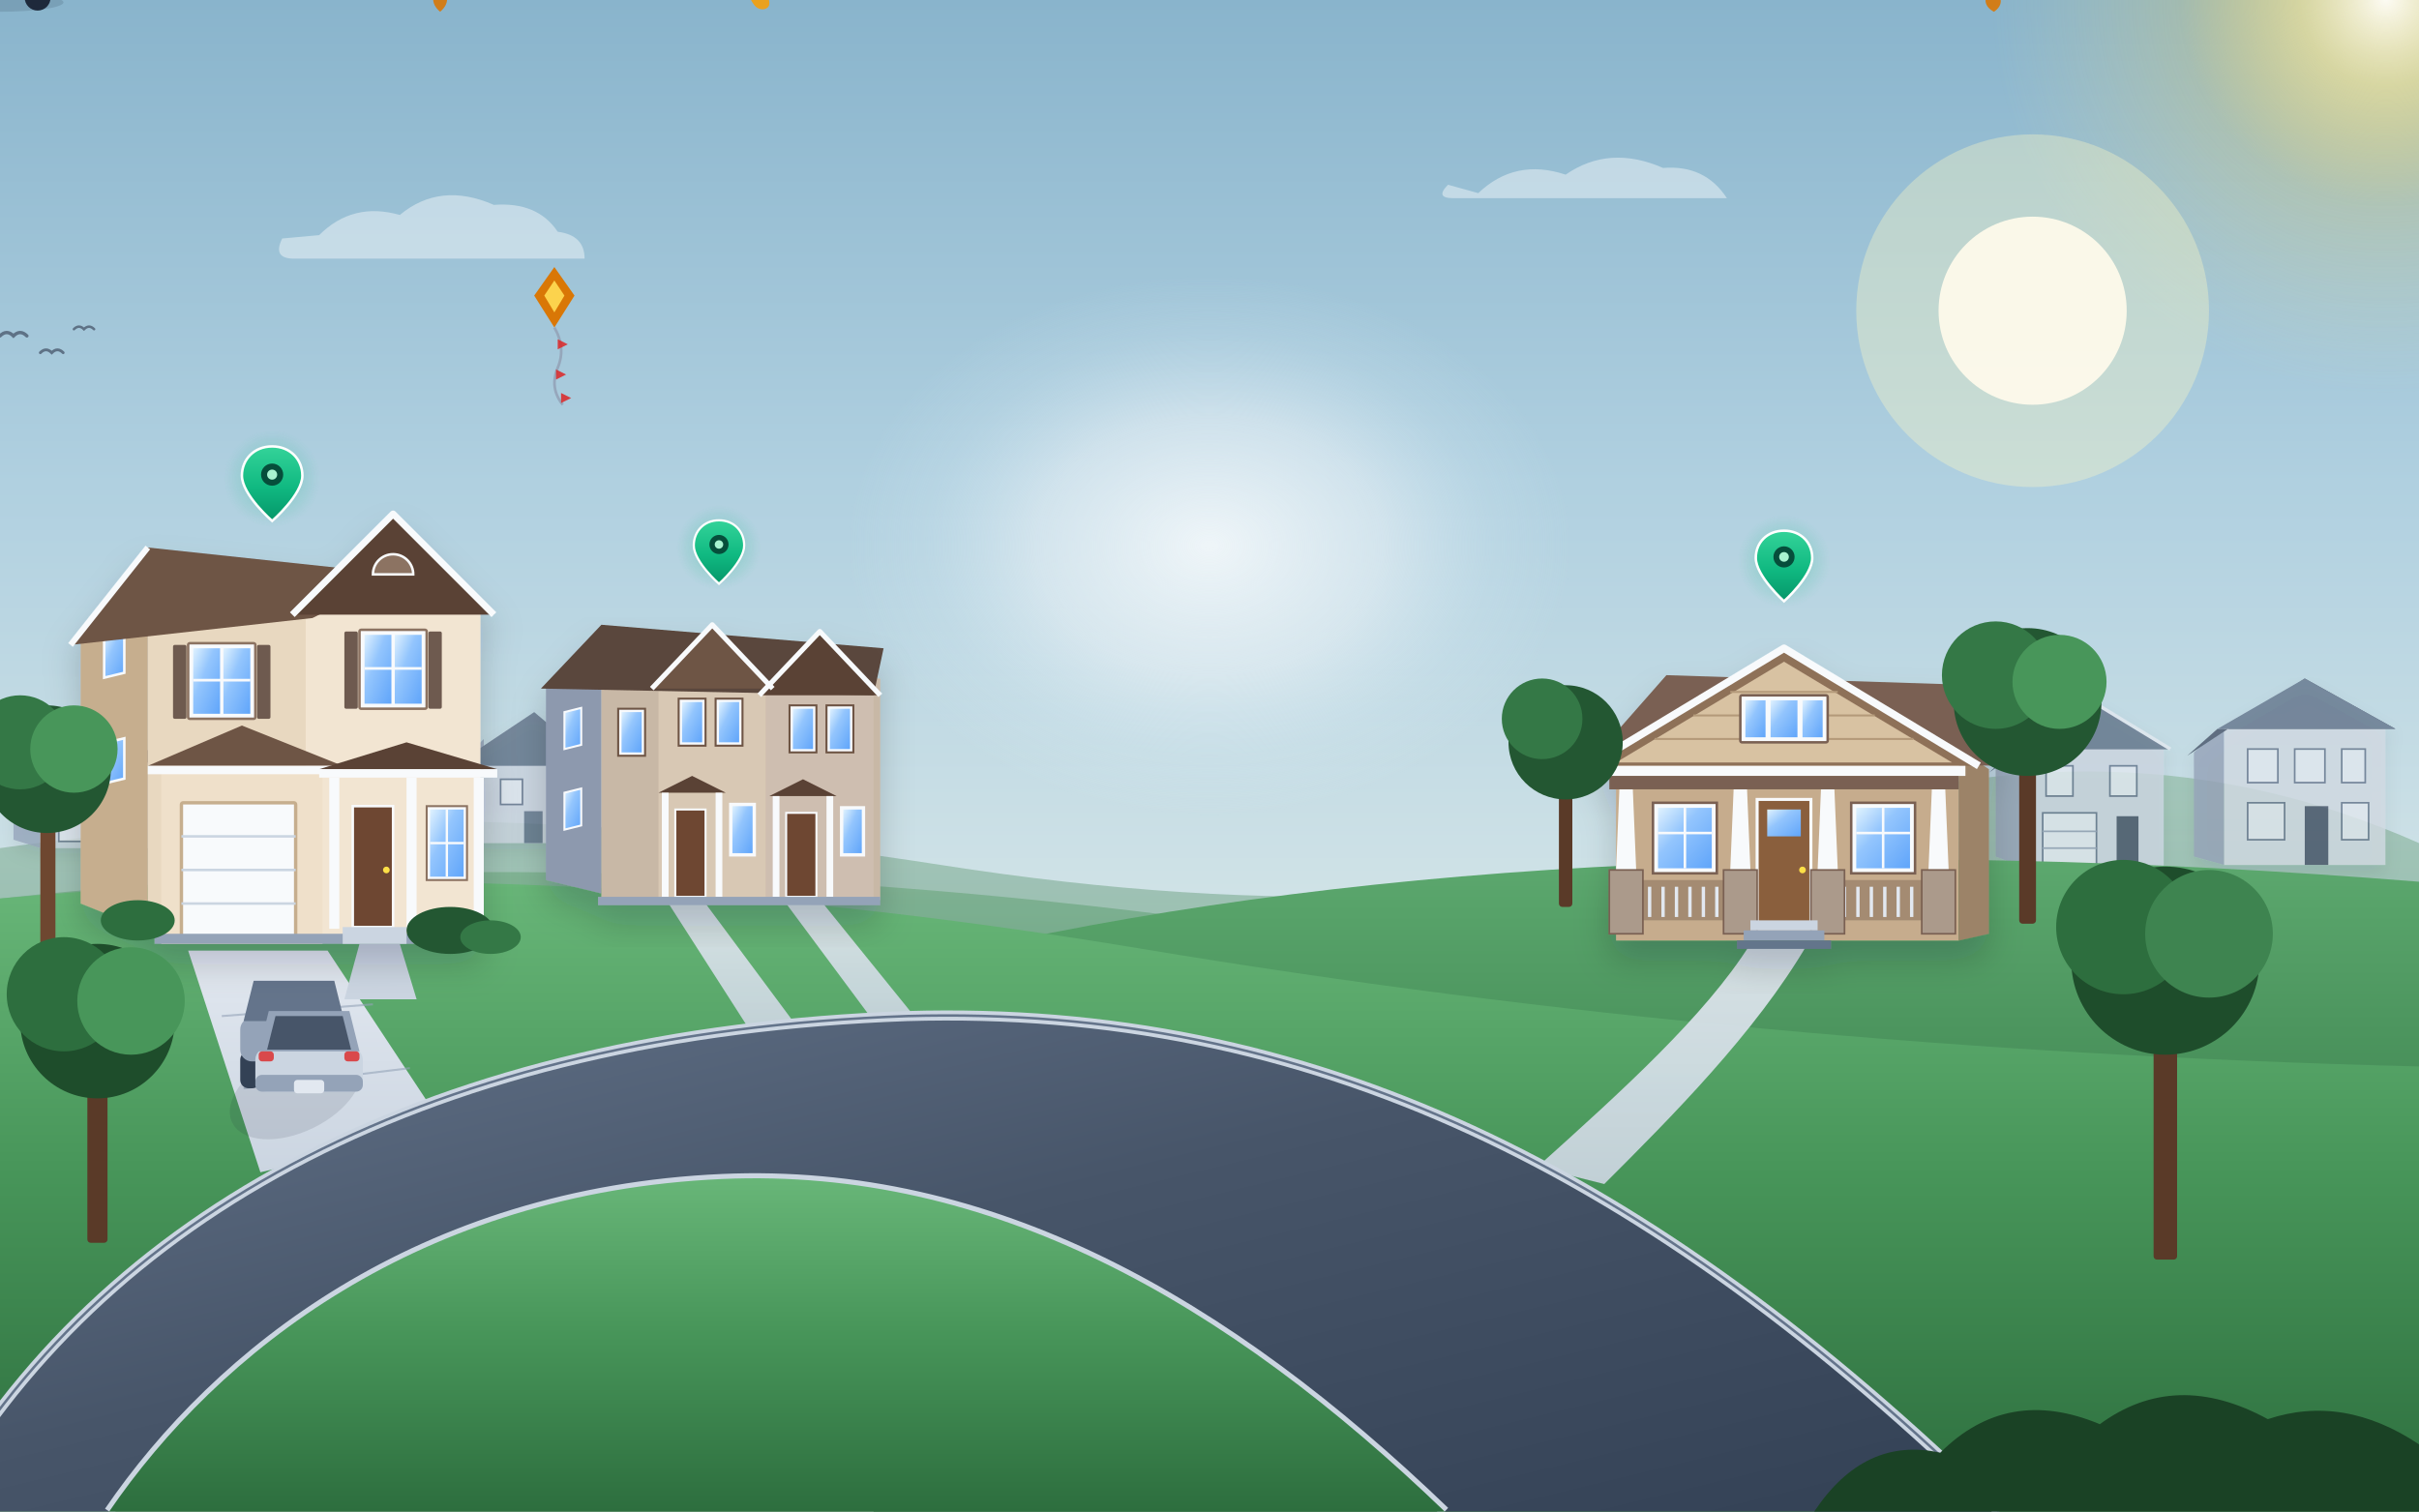
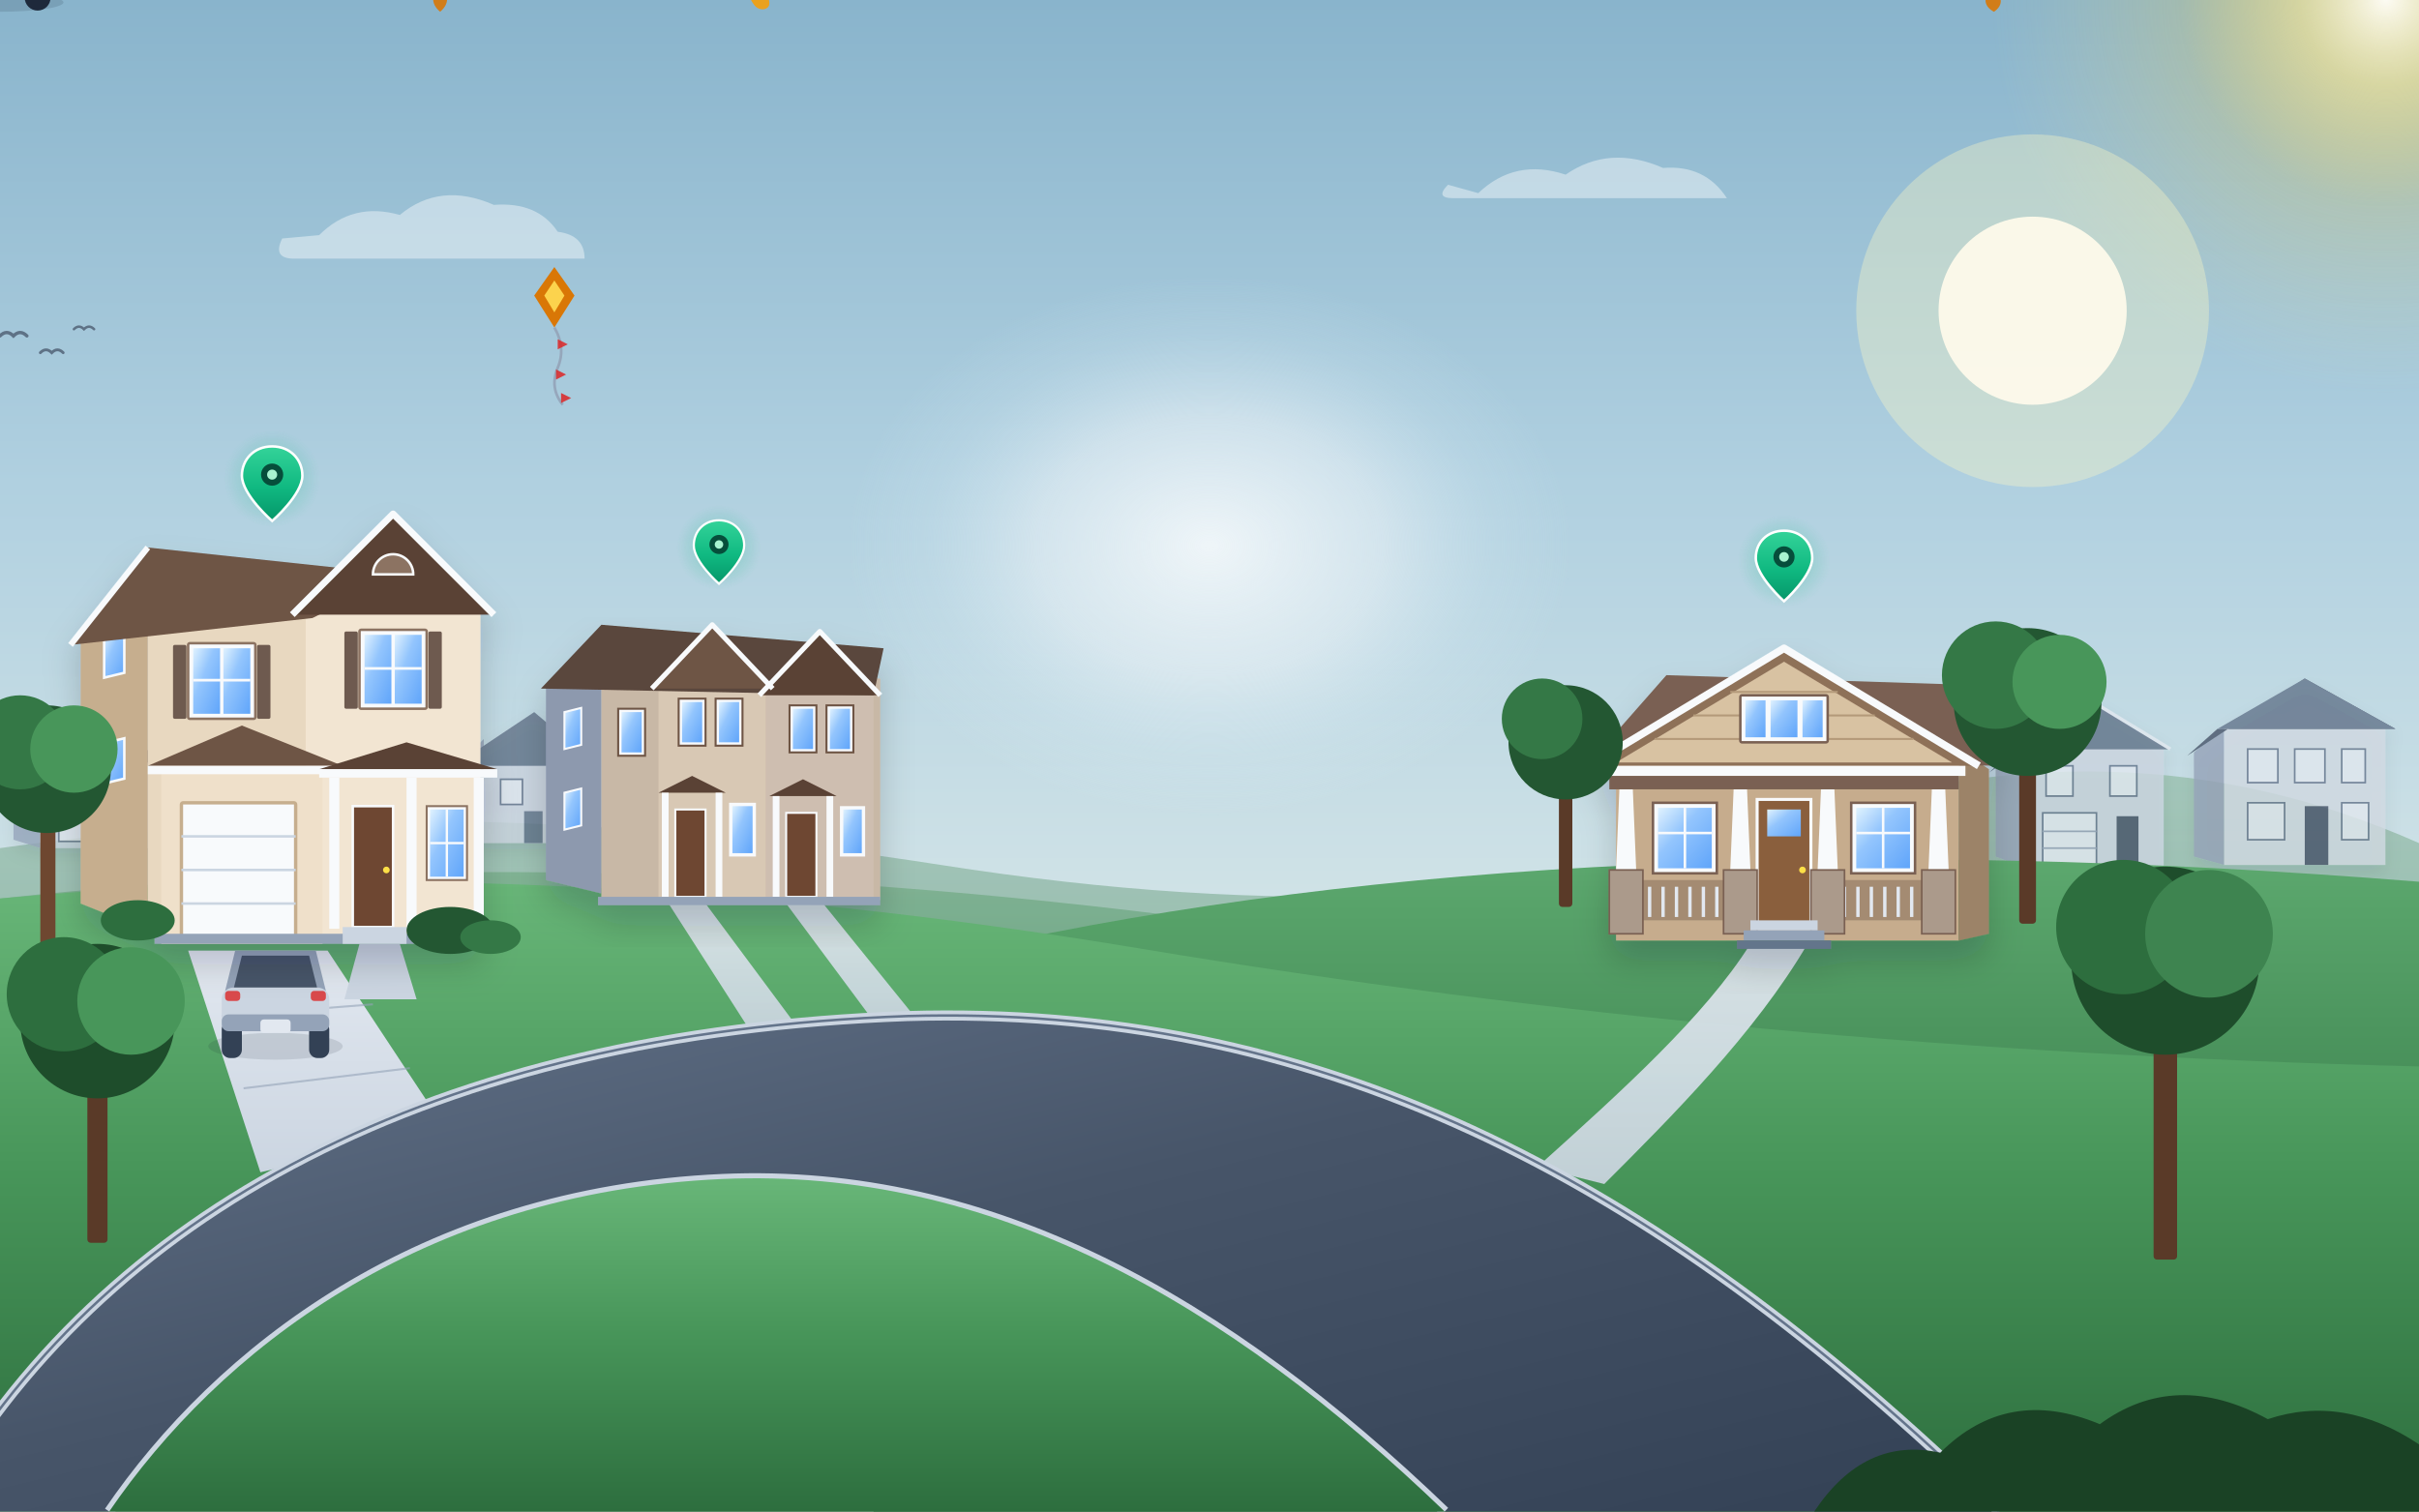
<svg xmlns="http://www.w3.org/2000/svg" id="proptallySceneSvg" viewBox="0 0 1440 900" width="100%" height="100%" preserveAspectRatio="xMidYMid slice" style="display:block;">
  <style>
    @keyframes ptCloudDrift { from { transform: translateX(-14px); } to { transform: translateX(14px); } }
    .cloud-drift-slow { animation: ptCloudDrift 46s ease-in-out infinite alternate; }

    @keyframes ptPinPulse { 0%, 100% { opacity: 1; } 50% { opacity: 0.68; } }
    .pin-anim-1 { animation: ptPinPulse 4.6s ease-in-out infinite; }
    .pin-anim-2 { animation: ptPinPulse 4.6s ease-in-out infinite 0.6s; }
    .pin-anim-3 { animation: ptPinPulse 4.6s ease-in-out infinite 1.2s; }

    /* The sun's bloom breathes very slowly; opacity only, because scaling a
       circle would move it away from its own centre. */
    @keyframes ptSunBreathe { 0%, 100% { opacity: 0.86; } 50% { opacity: 1; } }
    .sun-breathe { animation: ptSunBreathe 26s ease-in-out infinite; }

    /* A kite drifting and turning on the thermals. Origin pinned to its own centre:
       the kite sits inside a placement wrapper, so the default transform-origin
       would spin it around the viewBox corner instead. */
    @keyframes ptKite {
      0%, 100% { transform: translate(0, 0) rotate(-7deg); }
      30%      { transform: translate(16px, -12px) rotate(5deg); }
      60%      { transform: translate(-10px, -21px) rotate(-4deg); }
      80%      { transform: translate(-16px, -6px) rotate(6deg); }
    }
    .kite { animation: ptKite 27s ease-in-out infinite; transform-box: fill-box; transform-origin: 50% 50%; }

    /* Birds cross the whole sky once a minute and a half; no flapping, since at
       this size the silhouette is what reads. */
    @keyframes ptBirds { from { transform: translate(-90px, 0); } to { transform: translate(1560px, -20px); } }
    .bird-flock { animation: ptBirds 96s linear infinite; }

    /* Traffic on the road, in the near lane. Sampled from the asphalt's own outer
       kerb plus the lane offset, because eyeballed values drift off the road at the
       flanks where the curve is steepest. The 0% and 8% pair is a held pause at the
       left so pass-bys land minutes apart, not on a metronome. */
    @keyframes ptDrive {
      0%    { transform: translate(-60px, 1006px) rotate(-24deg); }
      8%    { transform: translate(-60px, 1006px) rotate(-24deg); }
      16%   { transform: translate(96px, 820px) rotate(-24deg); }
      28%   { transform: translate(252px, 729px) rotate(-20deg); }
      40%   { transform: translate(408px, 685px) rotate(-13deg); }
      52%   { transform: translate(564px, 672px) rotate(-2deg); }
      64%   { transform: translate(720px, 689px) rotate(6deg); }
      76%   { transform: translate(876px, 743px) rotate(15deg); }
      88%   { transform: translate(1032px, 837px) rotate(22deg); }
      100%  { transform: translate(1188px, 966px) rotate(26deg); }
    }
    .road-car { animation: ptDrive 50s linear infinite; }

    /* Leaves coming down. Each leaf is its own element with its own delay, so they
       arrive one at a time instead of as a single falling sheet. Origin at each
       leaf's own centre so the spin reads as tumbling. */
    @keyframes ptLeafFall {
      0%   { transform: translate(-6px, -40px) rotate(0deg); }
      25%  { transform: translate(8px, 205px) rotate(140deg); }
      50%  { transform: translate(-7px, 445px) rotate(285deg); }
      75%  { transform: translate(9px, 685px) rotate(430deg); }
      100% { transform: translate(-4px, 965px) rotate(560deg); }
    }
    .leaf { animation: ptLeafFall 58s linear infinite; transform-box: fill-box; transform-origin: 50% 50%; }

    /* CSS transforms on SVG elements default to rotating about the middle of the
       viewBox, which would slide these off their keyframes. Anchor them to the
       user-space origin so the translate values mean what they say. Safe for the
       road car because it is not inside a translated wrapper. */
    .bird-flock, .road-car { transform-box: view-box; transform-origin: 0 0; }

    @media (prefers-reduced-motion: reduce) {
      .cloud-drift-slow, .pin-anim-1, .pin-anim-2, .pin-anim-3,
      .sun-breathe, .kite, .bird-flock, .road-car, .leaf { animation: none; }
    }
  </style>
  <defs>
    <linearGradient id="skyGradient" x1="0%" y1="0%" x2="0%" y2="100%">
      <stop offset="0%" stop-color="#89B4CC" />
      <stop offset="32%" stop-color="#B0D0E0" />
      <stop offset="65%" stop-color="#D6E6E8" />
      <stop offset="100%" stop-color="#E8EFE6" />
    </linearGradient>
    <radialGradient id="sunBloom" cx="84%" cy="20%" r="38%">
      <stop offset="0%" stop-color="#FFFDF5" stop-opacity="0.98" />
      <stop offset="22%" stop-color="#FDE68A" stop-opacity="0.65" />
      <stop offset="52%" stop-color="#FCD34D" stop-opacity="0.22" />
      <stop offset="100%" stop-color="#FDE68A" stop-opacity="0" />
    </radialGradient>
    <radialGradient id="centerContrastHalo" cx="50%" cy="42%" r="32%">
      <stop offset="0%" stop-color="#FFFFFF" stop-opacity="0.78" />
      <stop offset="48%" stop-color="#F8FAFC" stop-opacity="0.45" />
      <stop offset="78%" stop-color="#E2F1F8" stop-opacity="0.15" />
      <stop offset="100%" stop-color="#E2F1F8" stop-opacity="0" />
    </radialGradient>
    <linearGradient id="distantRidgeGrad" x1="0%" y1="0%" x2="0%" y2="100%">
      <stop offset="0%" stop-color="#94BDA8" />
      <stop offset="100%" stop-color="#76A48D" />
    </linearGradient>
    <linearGradient id="midValleyGrad" x1="0%" y1="0%" x2="0%" y2="100%">
      <stop offset="0%" stop-color="#7BB08E" />
      <stop offset="100%" stop-color="#558E6B" />
    </linearGradient>
    <linearGradient id="lawnLeftGrad" x1="0%" y1="0%" x2="0%" y2="100%">
      <stop offset="0%" stop-color="#68B678" />
      <stop offset="45%" stop-color="#48965A" />
      <stop offset="100%" stop-color="#2D6E3E" />
    </linearGradient>
    <linearGradient id="lawnRightGrad" x1="0%" y1="0%" x2="0%" y2="100%">
      <stop offset="0%" stop-color="#5CA86E" />
      <stop offset="50%" stop-color="#3E8450" />
      <stop offset="100%" stop-color="#235732" />
    </linearGradient>
    <linearGradient id="asphaltGrad" x1="0%" y1="0%" x2="100%" y2="100%">
      <stop offset="0%" stop-color="#64748B" />
      <stop offset="45%" stop-color="#475569" />
      <stop offset="100%" stop-color="#334155" />
    </linearGradient>
    <linearGradient id="concreteGrad" x1="0%" y1="0%" x2="0%" y2="100%">
      <stop offset="0%" stop-color="#E2E8F0" />
      <stop offset="100%" stop-color="#CBD5E1" />
    </linearGradient>
    <linearGradient id="activeWindowGrad" x1="0%" y1="0%" x2="100%" y2="100%">
      <stop offset="0%" stop-color="#E0F2FE" />
      <stop offset="40%" stop-color="#93C5FD" />
      <stop offset="100%" stop-color="#60A5FA" />
    </linearGradient>
    <linearGradient id="pinBodyGrad" x1="0%" y1="0%" x2="0%" y2="100%">
      <stop offset="0%" stop-color="#34D399" />
      <stop offset="55%" stop-color="#10B981" />
      <stop offset="100%" stop-color="#059669" />
    </linearGradient>
    <radialGradient id="pinHaloGrad" cx="50%" cy="50%" r="50%">
      <stop offset="0%" stop-color="#34D399" stop-opacity="0.7" />
      <stop offset="55%" stop-color="#10B981" stop-opacity="0.25" />
      <stop offset="100%" stop-color="#10B981" stop-opacity="0" />
    </radialGradient>
    <filter id="activeHouseShadow" x="-10%" y="-10%" width="120%" height="125%">
      <feDropShadow dx="0" dy="12" stdDeviation="10" flood-color="#0F172A" flood-opacity="0.18" />
    </filter>
    <filter id="neutralHouseShadow" x="-5%" y="-5%" width="110%" height="115%">
      <feDropShadow dx="0" dy="5" stdDeviation="5" flood-color="#1E293B" flood-opacity="0.09" />
    </filter>
  </defs>
  <rect width="1440" height="900" fill="url(#skyGradient)" />
  <circle class="sun-breathe" cx="1210" cy="185" r="310" fill="url(#sunBloom)" />
  <circle cx="1210" cy="185" r="105" fill="#FEF9C3" opacity="0.35" />
  <circle cx="1210" cy="185" r="56" fill="#FFFBEB" opacity="0.92" />
  <g class="cloud-drift-slow" fill="#FFFFFF" opacity="0.42">
    <path d="M190,140 Q210,120 238,128 Q262,108 294,122 Q320,120 332,138 Q348,140 348,154 L175,154 Q162,154 168,142 Z" />
    <path d="M880,115 Q902,94 932,104 Q958,86 990,100 Q1015,98 1028,118 L865,118 Q854,118 862,110 Z" />
  </g>
  <g transform="translate(330 176)">
    <g class="kite">
      <polygon points="0,-17 12,0 0,19 -12,0" fill="#D97706" />
      <polygon points="0,-9 6,0 0,10 -6,0" fill="#FCD34D" />
      <path d="M0,19 q7,12 2,24 q-5,12 3,22" fill="none" stroke="#94A3B8" stroke-width="1.6" opacity="0.9" />
      <polygon points="2,26 8,29 2,32" fill="#DC2626" opacity="0.85" />
      <polygon points="1,44 7,47 1,50" fill="#DC2626" opacity="0.85" />
      <polygon points="4,58 10,61 4,64" fill="#DC2626" opacity="0.85" />
    </g>
  </g>
  <g class="bird-flock" fill="none" stroke="#475569" stroke-width="2" stroke-linecap="round" opacity="0.75">
    <g transform="translate(0 200)">
      <path d="M0,0 q4,-4 8,0 q4,-4 8,0" />
    </g>
    <g transform="translate(24 210) scale(0.85)">
      <path d="M0,0 q4,-4 8,0 q4,-4 8,0" />
    </g>
    <g transform="translate(44 196) scale(0.75)">
      <path d="M0,0 q4,-4 8,0 q4,-4 8,0" />
    </g>
  </g>
  <g opacity="0.9">
    <g transform="translate(262 0)">
      <g class="leaf">
        <path d="M0,-7 C5,-4 6,2 0,7 C-6,2 -5,-4 0,-7 Z" fill="#D97706" />
      </g>
    </g>
    <g transform="translate(452 0)">
      <g class="leaf" style="animation-delay:-24s">
        <path d="M-6,-5 C0,-8 6,-4 6,2 C6,6 0,7 -3,3 C-6,-1 -6,-3 -6,-5 Z" fill="#F59E0B" />
      </g>
    </g>
    <g transform="translate(1186 0)">
      <g class="leaf" style="animation-delay:-41s">
        <path d="M0,-6 C6,-3 7,3 1,7 C-5,4 -6,-2 0,-6 Z" fill="#D97706" />
      </g>
    </g>
  </g>
  <path d="M0,505 Q260,468 560,515 T1060,492 T1440,502 L1440,650 L0,650 Z" fill="url(#distantRidgeGrad)" opacity="0.7" />
  <path d="M0,535 Q340,498 720,548 T1180,520 L1440,535 L1440,680 L0,680 Z" fill="url(#midValleyGrad)" opacity="0.85" />
  <g id="neutral-background-houses" filter="url(#neutralHouseShadow)">
    <g id="neutral-home-1" opacity="0.78">
      <polygon points="8,452 24,435 24,505 8,500" fill="#94A3B8" />
      <rect x="24" y="452" width="68" height="53" fill="#CBD5E1" />
      <polygon points="4,454 24,433 96,454" fill="#64748B" />
      <polygon points="20,454 58,420 96,454" fill="#475569" />
      <rect x="35" y="463" width="14" height="16" fill="#E2E8F0" stroke="#64748B" stroke-width="1" />
      <rect x="65" y="463" width="14" height="16" fill="#E2E8F0" stroke="#64748B" stroke-width="1" />
      <rect x="35" y="485" width="14" height="16" fill="#E2E8F0" stroke="#64748B" stroke-width="1" />
      <rect x="66" y="484" width="12" height="21" fill="#64748B" />
    </g>
    <g id="neutral-home-2" opacity="0.82">
      <polygon points="274,454 288,440 288,502 274,498" fill="#94A3B8" />
      <rect x="288" y="454" width="64" height="48" fill="#CBD5E1" />
      <polygon points="270,456 318,424 356,456" fill="#64748B" />
      <rect x="298" y="464" width="13" height="15" fill="#E2E8F0" stroke="#64748B" stroke-width="1" />
      <rect x="326" y="464" width="13" height="15" fill="#E2E8F0" stroke="#64748B" stroke-width="1" />
      <rect x="312" y="483" width="11" height="19" fill="#64748B" />
    </g>
    <g id="neutral-home-6" opacity="0.82">
      <polygon points="1188,458 1204,444 1204,516 1188,510" fill="#94A3B8" />
      <rect x="1204" y="444" width="84" height="72" fill="#CBD5E1" />
      <polygon points="1184,460 1246,418 1292,446 1200,446" fill="#475569" />
      <polygon points="1200,446 1246,418 1292,446" fill="#64748B" />
      <polyline points="1200,446 1246,418 1292,446" fill="none" stroke="#E2E8F0" stroke-width="2" />
      <rect x="1218" y="456" width="16" height="18" fill="#E2E8F0" stroke="#64748B" stroke-width="1" />
      <rect x="1256" y="456" width="16" height="18" fill="#E2E8F0" stroke="#64748B" stroke-width="1" />
      <rect x="1216" y="484" width="32" height="32" fill="#E2E8F0" stroke="#64748B" stroke-width="1" />
      <line x1="1216" y1="495" x2="1248" y2="495" stroke="#94A3B8" stroke-width="1" />
      <line x1="1216" y1="505" x2="1248" y2="505" stroke="#94A3B8" stroke-width="1" />
      <rect x="1260" y="486" width="13" height="30" fill="#475569" />
    </g>
    <g id="neutral-home-7" opacity="0.80">
      <polygon points="1306,448 1324,432 1324,515 1306,510" fill="#94A3B8" />
      <rect x="1324" y="432" width="96" height="83" fill="#D1D9E2" />
      <polygon points="1302,450 1372,404 1426,434 1320,434" fill="#475569" />
      <polygon points="1320,434 1372,404 1426,434" fill="#64748B" />
      <rect x="1338" y="446" width="18" height="20" fill="#E2E8F0" stroke="#64748B" stroke-width="1" />
      <rect x="1366" y="446" width="18" height="20" fill="#E2E8F0" stroke="#64748B" stroke-width="1" />
      <rect x="1394" y="446" width="14" height="20" fill="#E2E8F0" stroke="#64748B" stroke-width="1" />
      <rect x="1338" y="478" width="22" height="22" fill="#E2E8F0" stroke="#64748B" stroke-width="1" />
      <rect x="1372" y="480" width="14" height="35" fill="#475569" />
      <rect x="1394" y="478" width="16" height="22" fill="#E2E8F0" stroke="#64748B" stroke-width="1" />
    </g>
  </g>
  <g fill="#CBD5E1" opacity="0.45">
    <polygon points="1220,516 1246,516 1265,565 1235,565" />
  </g>
  <path d="M580,565 Q940,485 1440,525 L1440,900 L520,900 Z" fill="url(#lawnRightGrad)" />
  <path d="M0,535 Q320,505 680,565 T1440,635 L1440,900 L0,900 Z" fill="url(#lawnLeftGrad)" />
  <g id="active-driveways">
    <path d="M112,566 L195,566 L265,672 L155,698 Z" fill="url(#concreteGrad)" />
    <path d="M214,562 L238,562 L248,595 L205,595 Z" fill="#CBD5E1" />
    <line x1="132" y1="605" x2="222" y2="598" stroke="#94A3B8" stroke-width="1.2" opacity="0.6" />
    <line x1="145" y1="648" x2="244" y2="636" stroke="#94A3B8" stroke-width="1.2" opacity="0.6" />
    <path d="M398,538 L420,538 L475,612 L448,616 Z" fill="url(#concreteGrad)" opacity="0.9" />
    <path d="M468,538 L490,538 L545,606 L520,608 Z" fill="url(#concreteGrad)" opacity="0.9" />
    <path d="M1042,562 L1076,562 C1045,615 995,665 955,705 L915,695 C965,650 1015,605 1042,562 Z" fill="url(#concreteGrad)" opacity="0.92" />
  </g>
-   <g id="driveway-car" transform="translate(184 656)">
-     <ellipse cx="-8" cy="-6" rx="24" ry="42" transform="rotate(64 -8 -6)" fill="#0F172A" opacity="0.11" />
-     <g transform="translate(-9 -18)">
-       <rect x="-32" y="-12" width="12" height="22" rx="5" fill="#334155" />
-       <rect x="20" y="-12" width="12" height="22" rx="5" fill="#334155" />
-       <rect x="-32" y="-32" width="64" height="26" rx="7" fill="#94A3B8" />
-       <polygon points="-30,-30 -24,-54 24,-54 30,-30" fill="#64748B" />
-     </g>
-     <rect x="-32" y="-32" width="64" height="26" rx="7" fill="#CBD5E1" />
+   <g id="driveway-car" transform="translate(164 620)">
+     <ellipse cx="0" cy="3" rx="40" ry="8" fill="#0F172A" opacity="0.12" />
+     <rect x="-32" y="-12" width="12" height="22" rx="5" fill="#334155" />
+     <rect x="20" y="-12" width="12" height="22" rx="5" fill="#334155" />
    <polygon points="-30,-30 -24,-54 24,-54 30,-30" fill="#94A3B8" />
    <polygon points="-25,-31 -20,-51 20,-51 25,-31" fill="#475569" />
+     <rect x="-32" y="-32" width="64" height="26" rx="7" fill="#CBD5E1" />
    <rect x="-32" y="-16" width="64" height="10" rx="4" fill="#94A3B8" />
    <rect x="-9" y="-13" width="18" height="8" rx="2" fill="#E2E8F0" />
    <rect x="-30" y="-30" width="9" height="6" rx="2" fill="#DC2626" opacity="0.8" />
    <rect x="21" y="-30" width="9" height="6" rx="2" fill="#DC2626" opacity="0.8" />
  </g>
  <path d="M-40,900 C60,720 260,615 540,605 C780,598 980,695 1190,900 L860,900 C730,775 590,695 430,702 C250,710 130,805 65,900 Z" fill="url(#asphaltGrad)" />
  <path d="M-40,900 C60,720 260,615 540,605 C780,598 980,695 1190,900" fill="none" stroke="#CBD5E1" stroke-width="6" />
  <path d="M-40,900 C60,720 260,615 540,605 C780,598 980,695 1190,900" fill="none" stroke="#64748B" stroke-width="1.5" />
  <path d="M65,900 C130,805 250,710 430,702 C590,695 730,775 860,900" fill="none" stroke="#CBD5E1" stroke-width="6" />
  <path d="M65,900 C130,805 250,710 430,702 C590,695 730,775 860,900 Z" fill="url(#lawnLeftGrad)" />
  <g class="road-car">
    <g transform="scale(1.4)">
      <ellipse cx="0" cy="1" rx="27" ry="4" fill="#0F172A" opacity="0.13" />
      <rect x="-27" y="-16" width="54" height="15" rx="5" fill="#64748B" />
      <polygon points="-14,-16 -9,-27 8,-27 15,-16" fill="#94A3B8" />
      <polygon points="-11,-17 -7,-25 5,-25 11,-17" fill="#334155" />
      <rect x="23" y="-12" width="5" height="5" rx="1.5" fill="#FDE047" opacity="0.9" />
      <circle cx="-16" cy="-1" r="5.5" fill="#1E293B" />
      <circle cx="16" cy="-1" r="5.5" fill="#1E293B" />
    </g>
  </g>
  <g id="highlighted-property-1-sfh" filter="url(#activeHouseShadow)">
    <polygon points="48,382 88,332 88,554 48,538" fill="#C6AE8E" />
    <polygon points="62,379.5 74,376.6 74,400.6 62,403.5" fill="url(#activeWindowGrad)" stroke="#F8FAFC" stroke-width="1.5" />
    <polygon points="62,442.5 74,439.6 74,463.6 62,466.5" fill="url(#activeWindowGrad)" stroke="#F8FAFC" stroke-width="1.5" />
    <rect x="88" y="362" width="188" height="196" fill="#E8D8C0" />
    <polygon points="182,362 234,312 286,362 286,558 182,558" fill="#F2E5D2" />
    <rect x="96" y="456" width="96" height="106" fill="#EFE0CA" />
    <polygon points="88,456 144,432 204,456" fill="#6E5444" />
    <rect x="88" y="456" width="116" height="5" fill="#F8FAFC" />
    <polygon points="42,384 88,326 238,342 186,368" fill="#6E5444" />
    <polygon points="174,366 234,306 294,366" fill="#5A4234" />
    <polyline points="174,366 234,306 294,366" fill="none" stroke="#F8FAFC" stroke-width="4" stroke-linejoin="round" />
    <polyline points="42,384 88,326" fill="none" stroke="#F8FAFC" stroke-width="3.5" />
    <path d="M222,342 A12,12 0 0,1 246,342 Z" fill="#8C7362" stroke="#F8FAFC" stroke-width="1.5" />
    <rect x="103" y="384" width="8" height="44" fill="#6E5A4F" rx="1" />
    <rect x="153" y="384" width="8" height="44" fill="#6E5A4F" rx="1" />
    <rect x="112" y="383" width="40" height="45" fill="#F8FAFC" stroke="#8C7362" stroke-width="1.5" rx="1" />
    <rect x="115" y="386" width="16" height="39" fill="url(#activeWindowGrad)" />
    <rect x="133" y="386" width="16" height="39" fill="url(#activeWindowGrad)" />
    <line x1="115" y1="405" x2="149" y2="405" stroke="#F8FAFC" stroke-width="1.6" />
    <rect x="205" y="376" width="8" height="46" fill="#6E5A4F" rx="1" />
    <rect x="255" y="376" width="8" height="46" fill="#6E5A4F" rx="1" />
    <rect x="214" y="375" width="40" height="47" fill="#F8FAFC" stroke="#8C7362" stroke-width="1.5" rx="1" />
    <rect x="217" y="378" width="16" height="41" fill="url(#activeWindowGrad)" />
    <rect x="235" y="378" width="16" height="41" fill="url(#activeWindowGrad)" />
    <line x1="217" y1="398" x2="251" y2="398" stroke="#F8FAFC" stroke-width="1.6" />
    <rect x="108" y="478" width="68" height="82" fill="#F8FAFC" stroke="#C6AE8E" stroke-width="2" rx="1" />
    <line x1="108" y1="498" x2="176" y2="498" stroke="#CBD5E1" stroke-width="1.5" />
    <line x1="108" y1="518" x2="176" y2="518" stroke="#CBD5E1" stroke-width="1.5" />
    <line x1="108" y1="538" x2="176" y2="538" stroke="#CBD5E1" stroke-width="1.5" />
    <polygon points="190,458 242,442 296,458" fill="#5A4234" />
    <rect x="190" y="458" width="106" height="5" fill="#F8FAFC" />
    <rect x="196" y="463" width="6" height="90" fill="#F8FAFC" />
    <rect x="242" y="463" width="6" height="90" fill="#F8FAFC" />
    <rect x="282" y="463" width="6" height="90" fill="#F8FAFC" />
    <rect x="210" y="480" width="24" height="72" fill="#6E4730" stroke="#F8FAFC" stroke-width="1.5" />
    <circle cx="230" cy="518" r="2" fill="#FDE047" />
    <rect x="254" y="480" width="24" height="44" fill="#F8FAFC" stroke="#8C7362" stroke-width="1.2" />
    <rect x="256" y="482" width="20" height="40" fill="url(#activeWindowGrad)" />
    <line x1="266" y1="482" x2="266" y2="522" stroke="#F8FAFC" stroke-width="1.4" />
    <line x1="256" y1="502" x2="276" y2="502" stroke="#F8FAFC" stroke-width="1.4" />
    <rect x="92" y="556" width="196" height="6" fill="#94A3B8" />
    <rect x="204" y="552" width="38" height="10" fill="#CBD5E1" />
  </g>
  <g id="highlighted-property-2-townhomes" filter="url(#activeHouseShadow)">
    <polygon points="325,408 358,376 358,532 325,524" fill="#8D99AE" />
    <polygon points="336,424 346,421.5 346,443.5 336,446" fill="url(#activeWindowGrad)" stroke="#F8FAFC" stroke-width="1.2" />
    <polygon points="336,472 346,469.5 346,491.5 336,494" fill="url(#activeWindowGrad)" stroke="#F8FAFC" stroke-width="1.2" />
    <rect x="358" y="404" width="166" height="132" fill="#C8B8A6" />
    <polygon points="392,408 424,376 456,408 456,536 392,536" fill="#D8C8B4" />
    <polygon points="456,412 488,380 520,412 520,536 456,536" fill="#CEBEB0" />
    <polygon points="322,410 358,372 526,386 520,414" fill="#5A463C" />
    <polygon points="388,410 424,372 460,410" fill="#6E5444" />
    <polygon points="452,414 488,376 524,414" fill="#5A4234" />
    <polyline points="388,410 424,372 460,410" fill="none" stroke="#F8FAFC" stroke-width="3" stroke-linejoin="round" />
    <polyline points="452,414 488,376 524,414" fill="none" stroke="#F8FAFC" stroke-width="3" stroke-linejoin="round" />
    <rect x="368" y="422" width="16" height="28" fill="#F8FAFC" stroke="#6E5444" stroke-width="1.2" />
    <rect x="370" y="424" width="12" height="24" fill="url(#activeWindowGrad)" />
    <rect x="404" y="416" width="16" height="28" fill="#F8FAFC" stroke="#6E5444" stroke-width="1.2" />
    <rect x="406" y="418" width="12" height="24" fill="url(#activeWindowGrad)" />
    <rect x="426" y="416" width="16" height="28" fill="#F8FAFC" stroke="#6E5444" stroke-width="1.2" />
    <rect x="428" y="418" width="12" height="24" fill="url(#activeWindowGrad)" />
    <rect x="470" y="420" width="16" height="28" fill="#F8FAFC" stroke="#6E5444" stroke-width="1.2" />
    <rect x="472" y="422" width="12" height="24" fill="url(#activeWindowGrad)" />
    <rect x="492" y="420" width="16" height="28" fill="#F8FAFC" stroke="#6E5444" stroke-width="1.2" />
    <rect x="494" y="422" width="12" height="24" fill="url(#activeWindowGrad)" />
    <polygon points="392,472 412,462 432,472" fill="#5A4234" />
    <rect x="394" y="472" width="4" height="62" fill="#F8FAFC" />
    <rect x="426" y="472" width="4" height="62" fill="#F8FAFC" />
    <rect x="402" y="482" width="18" height="52" fill="#6E4730" stroke="#F8FAFC" stroke-width="1.2" />
    <rect x="434" y="478" width="16" height="32" fill="#F8FAFC" />
    <rect x="436" y="480" width="12" height="28" fill="url(#activeWindowGrad)" />
    <polygon points="458,474 478,464 498,474" fill="#5A4234" />
    <rect x="460" y="474" width="4" height="60" fill="#F8FAFC" />
    <rect x="492" y="474" width="4" height="60" fill="#F8FAFC" />
    <rect x="468" y="484" width="18" height="50" fill="#6E4730" stroke="#F8FAFC" stroke-width="1.2" />
    <rect x="500" y="480" width="15" height="30" fill="#F8FAFC" />
    <rect x="502" y="482" width="11" height="26" fill="url(#activeWindowGrad)" />
    <rect x="356" y="534" width="168" height="5" fill="#94A3B8" />
  </g>
  <g id="highlighted-property-3-craftsman" filter="url(#activeHouseShadow)">
    <rect x="962" y="446" width="204" height="114" fill="#C6AC8D" />
    <polygon points="1166,446 1184,458 1184,556 1166,560" fill="#9C8367" />
    <polygon points="948,452 992,402 1178,408 1192,456" fill="#7A6152" />
    <polygon points="946,456 1062,386 1178,456" fill="#8E7159" />
    <polygon points="962,454 1062,394 1162,454" fill="#D8C2A2" />
    <line x1="985" y1="440" x2="1139" y2="440" stroke="#B49A7A" stroke-width="1.2" />
    <line x1="1008" y1="426" x2="1116" y2="426" stroke="#B49A7A" stroke-width="1.2" />
    <line x1="1030" y1="412" x2="1094" y2="412" stroke="#B49A7A" stroke-width="1.2" />
    <polyline points="946,456 1062,386 1178,456" fill="none" stroke="#F8FAFC" stroke-width="4.5" stroke-linejoin="round" />
    <rect x="1036" y="414" width="52" height="28" fill="#F8FAFC" stroke="#7A6152" stroke-width="1.5" rx="1" />
    <rect x="1039" y="417" width="12" height="22" fill="url(#activeWindowGrad)" />
    <rect x="1054" y="417" width="16" height="22" fill="url(#activeWindowGrad)" />
    <rect x="1073" y="417" width="12" height="22" fill="url(#activeWindowGrad)" />
    <rect x="954" y="456" width="216" height="6" fill="#F8FAFC" />
    <rect x="958" y="462" width="208" height="8" fill="#7A6152" />
    <rect x="984" y="478" width="38" height="42" fill="#F8FAFC" stroke="#7A6152" stroke-width="1.5" />
    <rect x="987" y="481" width="32" height="36" fill="url(#activeWindowGrad)" />
    <line x1="1003" y1="481" x2="1003" y2="517" stroke="#F8FAFC" stroke-width="1.5" />
    <line x1="987" y1="496" x2="1019" y2="496" stroke="#F8FAFC" stroke-width="1.5" />
    <rect x="1102" y="478" width="38" height="42" fill="#F8FAFC" stroke="#7A6152" stroke-width="1.5" />
    <rect x="1105" y="481" width="32" height="36" fill="url(#activeWindowGrad)" />
    <line x1="1121" y1="481" x2="1121" y2="517" stroke="#F8FAFC" stroke-width="1.5" />
    <line x1="1105" y1="496" x2="1137" y2="496" stroke="#F8FAFC" stroke-width="1.5" />
    <rect x="1046" y="476" width="32" height="76" fill="#8A5F3C" stroke="#F8FAFC" stroke-width="1.8" />
    <rect x="1052" y="482" width="20" height="16" fill="url(#activeWindowGrad)" />
    <circle cx="1073" cy="518" r="2" fill="#FDE047" />
    <rect x="974" y="524" width="62" height="24" fill="#A48B72" />
    <g stroke="#E2E8F0" stroke-width="2">
      <line x1="982" y1="528" x2="982" y2="546" />
      <line x1="990" y1="528" x2="990" y2="546" />
      <line x1="998" y1="528" x2="998" y2="546" />
      <line x1="1006" y1="528" x2="1006" y2="546" />
      <line x1="1014" y1="528" x2="1014" y2="546" />
      <line x1="1022" y1="528" x2="1022" y2="546" />
    </g>
    <rect x="1088" y="524" width="62" height="24" fill="#A48B72" />
    <g stroke="#E2E8F0" stroke-width="2">
      <line x1="1098" y1="528" x2="1098" y2="546" />
      <line x1="1106" y1="528" x2="1106" y2="546" />
      <line x1="1114" y1="528" x2="1114" y2="546" />
      <line x1="1122" y1="528" x2="1122" y2="546" />
      <line x1="1130" y1="528" x2="1130" y2="546" />
      <line x1="1138" y1="528" x2="1138" y2="546" />
    </g>
    <polygon points="964,470 972,470 974,518 962,518" fill="#F8FAFC" />
    <rect x="958" y="518" width="20" height="38" fill="#AB9A8B" stroke="#7A6152" stroke-width="1" />
    <polygon points="1032,470 1040,470 1042,518 1030,518" fill="#F8FAFC" />
    <rect x="1026" y="518" width="20" height="38" fill="#AB9A8B" stroke="#7A6152" stroke-width="1" />
    <polygon points="1084,470 1092,470 1094,518 1082,518" fill="#F8FAFC" />
    <rect x="1078" y="518" width="20" height="38" fill="#AB9A8B" stroke="#7A6152" stroke-width="1" />
    <polygon points="1150,470 1158,470 1160,518 1148,518" fill="#F8FAFC" />
    <rect x="1144" y="518" width="20" height="38" fill="#AB9A8B" stroke="#7A6152" stroke-width="1" />
    <rect x="1042" y="548" width="40" height="6" fill="#CBD5E1" />
    <rect x="1038" y="554" width="48" height="6" fill="#94A3B8" />
    <rect x="1034" y="560" width="56" height="5" fill="#64748B" />
  </g>
  <g id="suburban-trees-and-shrubs">
    <rect x="24" y="485" width="9" height="82" fill="#6E4730" rx="2" />
    <circle cx="28" cy="458" r="38" fill="#235732" />
    <circle cx="12" cy="442" r="28" fill="#347846" />
    <circle cx="44" cy="446" r="26" fill="#48965A" />
    <ellipse cx="82" cy="548" rx="22" ry="12" fill="#2D6E3E" />
    <ellipse cx="268" cy="554" rx="26" ry="14" fill="#235732" />
    <ellipse cx="292" cy="558" rx="18" ry="10" fill="#347846" />
    <rect x="928" y="468" width="8" height="72" fill="#5A3A28" rx="2" />
    <circle cx="932" cy="442" r="34" fill="#235732" />
    <circle cx="918" cy="428" r="24" fill="#347846" />
    <rect x="1202" y="455" width="10" height="95" fill="#5A3A28" rx="2" />
    <circle cx="1207" cy="418" r="44" fill="#235732" />
    <circle cx="1188" cy="402" r="32" fill="#347846" />
    <circle cx="1226" cy="406" r="28" fill="#48965A" />
    <rect x="52" y="645" width="12" height="95" fill="#5A3A28" rx="2" />
    <circle cx="58" cy="608" r="46" fill="#1E4D2B" />
    <circle cx="38" cy="592" r="34" fill="#2D6E3E" />
    <circle cx="78" cy="596" r="32" fill="#48965A" />
    <rect x="1282" y="625" width="14" height="125" fill="#5A3A28" rx="2" />
    <circle cx="1289" cy="572" r="56" fill="#1E4D2B" />
    <circle cx="1264" cy="552" r="40" fill="#2D6E3E" />
    <circle cx="1315" cy="556" r="38" fill="#3E8450" />
    <path d="M1080,900 Q1110,855 1155,865 Q1195,825 1250,848 Q1295,815 1350,845 Q1395,830 1440,860 L1440,900 Z" fill="#1A4225" />
  </g>
  <g id="telemetry-badges-group">
    <g class="pin-anim-1" transform="translate(162, 285) scale(0.6)">
      <circle cx="0" cy="0" r="48" fill="url(#pinHaloGrad)" opacity="0.65" />
      <path d="M0,-32 C-18,-32 -30,-19 -30,-3 C-30,16 0,42 0,42 C0,42 30,16 30,-3 C30,-19 18,-32 0,-32 Z" fill="url(#pinBodyGrad)" stroke="#FFFFFF" stroke-width="2.5" />
      <circle cx="0" cy="-4" r="11" fill="#064E3B" />
      <circle cx="0" cy="-4" r="5" fill="#A7F3D0" />
    </g>
    <g class="pin-anim-2" transform="translate(428, 326) scale(0.6)">
      <circle cx="0" cy="0" r="42" fill="url(#pinHaloGrad)" opacity="0.65" />
      <path d="M0,-27 C-15,-27 -25,-16 -25,-2 C-25,14 0,36 0,36 C0,36 25,14 25,-2 C25,-16 15,-27 0,-27 Z" fill="url(#pinBodyGrad)" stroke="#FFFFFF" stroke-width="2.2" />
      <circle cx="0" cy="-3" r="9.5" fill="#064E3B" />
      <circle cx="0" cy="-3" r="4.2" fill="#A7F3D0" />
    </g>
    <g class="pin-anim-3" transform="translate(1062, 334) scale(0.6)">
      <circle cx="0" cy="0" r="46" fill="url(#pinHaloGrad)" opacity="0.65" />
      <path d="M0,-30 C-17,-30 -28,-18 -28,-3 C-28,15 0,40 0,40 C0,40 28,15 28,-3 C28,-18 17,-30 0,-30 Z" fill="url(#pinBodyGrad)" stroke="#FFFFFF" stroke-width="2.5" />
      <circle cx="0" cy="-4" r="10.5" fill="#064E3B" />
      <circle cx="0" cy="-4" r="4.8" fill="#A7F3D0" />
    </g>
  </g>
  <ellipse cx="720" cy="365" rx="340" ry="250" fill="url(#centerContrastHalo)" />
</svg>
